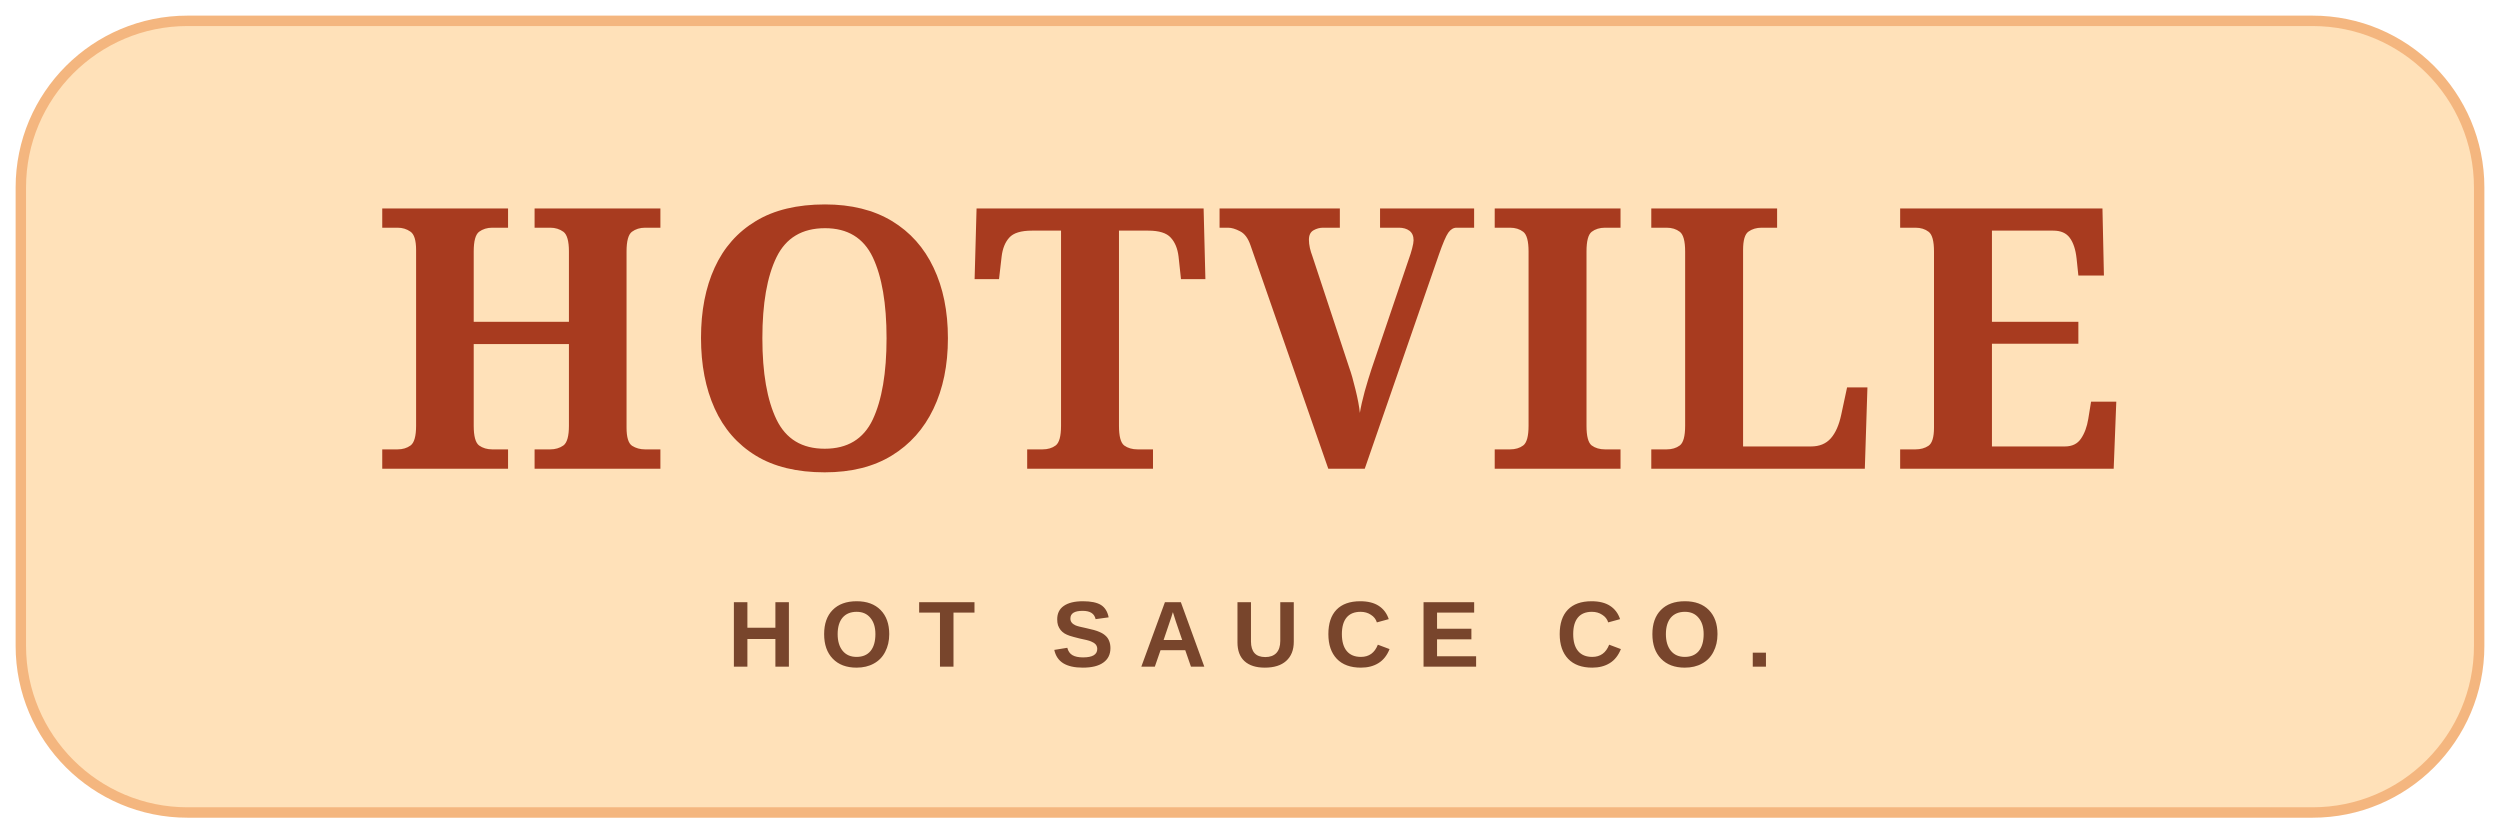
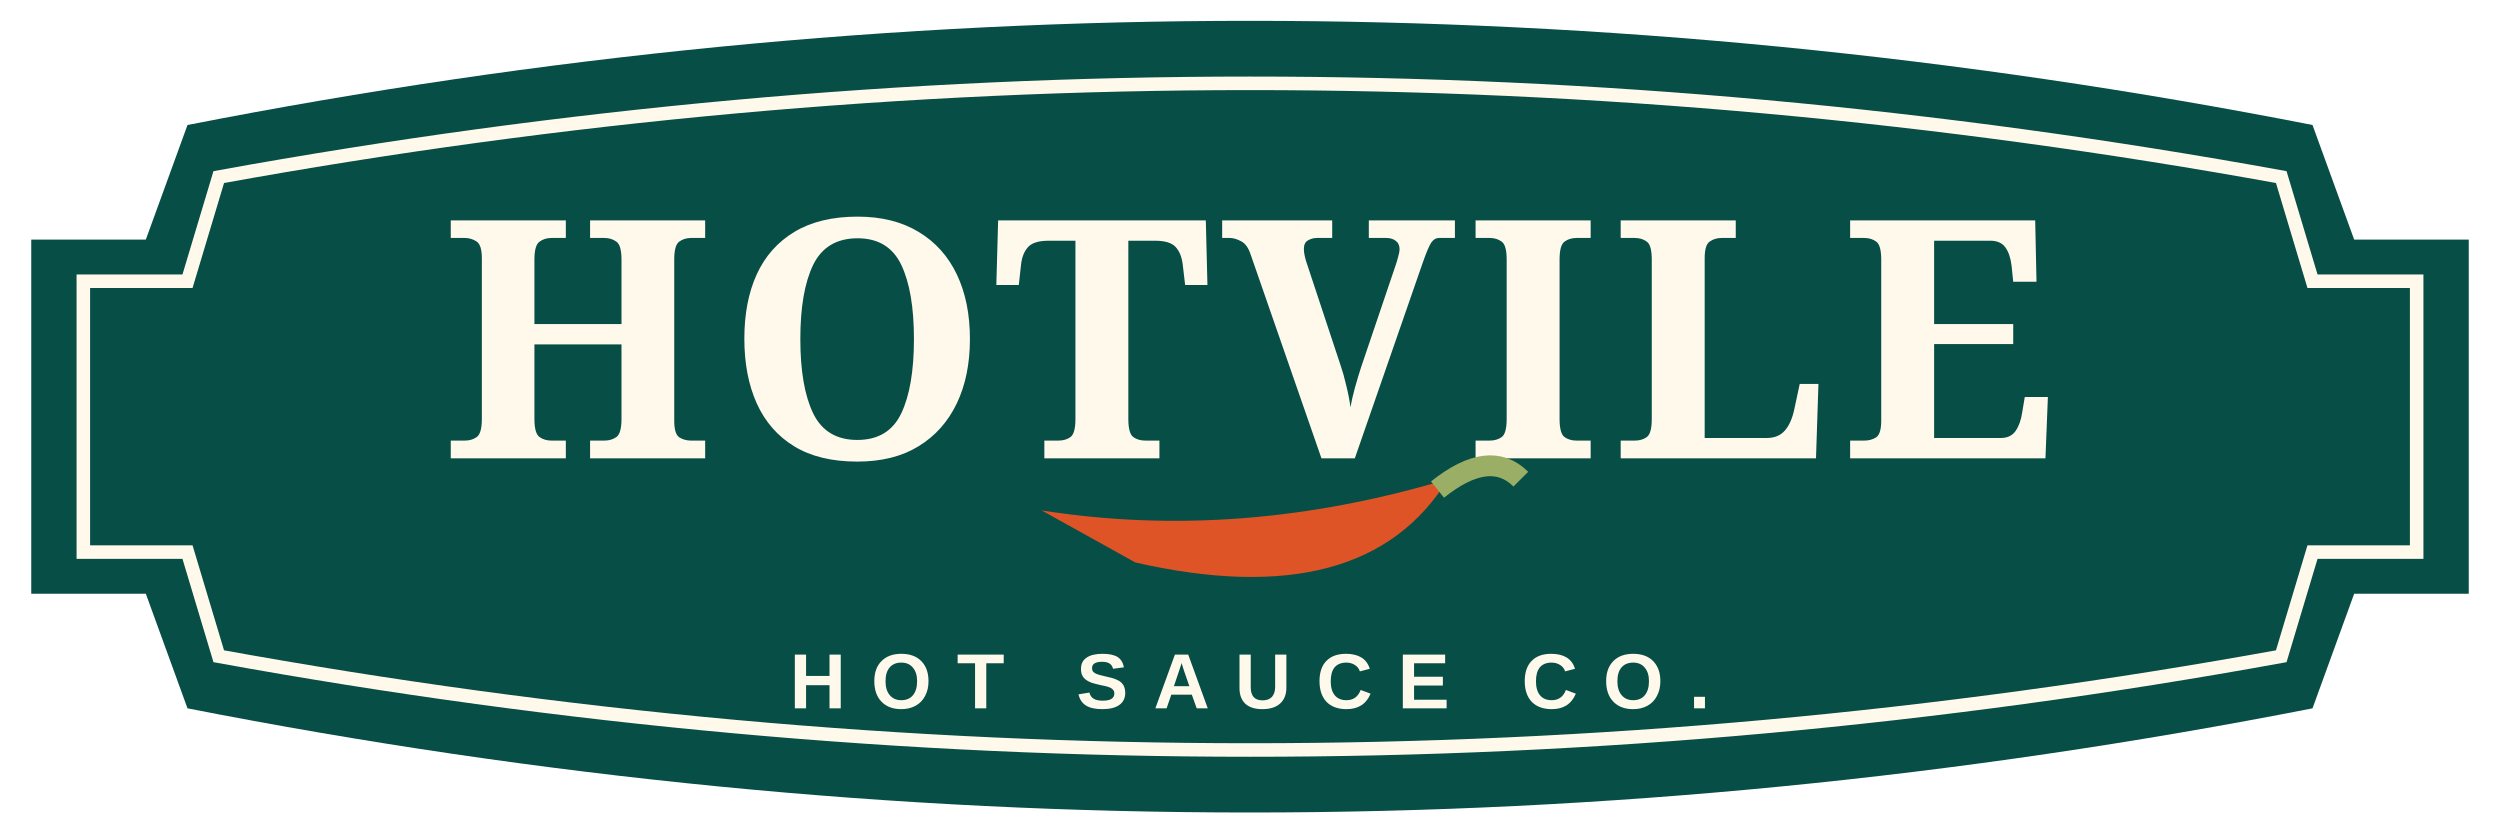
<svg xmlns="http://www.w3.org/2000/svg" width="240" height="80" viewBox="0 0 240 80" role="img" aria-label="HotVile Hot Sauce Co.">
-   <rect x="2" y="2" width="236" height="76" rx="16" fill="#FFE1B9" stroke="#F4B67F" />
-   <text x="120" y="45" text-anchor="middle" fill="#A83B1F" font-family="Georgia,serif" font-size="35" font-weight="700" letter-spacing="1">HOTVILE</text>
-   <text x="120" y="64" text-anchor="middle" fill="#78452C" font-family="Arial,sans-serif" font-size="9" font-weight="600" letter-spacing="2.4">HOT SAUCE CO.</text>
+   <path d="M18 12Q120-8 222 12L226 23H237V57H226L222 68Q120 88 18 68L14 57H3V23H14Z" fill="#064E46" />
+   <path d="M21 17Q120-1 219 17L222 27H232V53H222L219 63Q120 81 21 63L18 53H8V27H18Z" fill="none" stroke="#FFF9EB" stroke-width="1.3" />
+   <text x="120" y="44" text-anchor="middle" fill="#FFF9EB" font-family="Georgia,serif" font-size="32" font-weight="700" letter-spacing="1.1">HOTVILE</text>
+   <path d="M100 49Q119 52 139 46Q131 59 109 54Z" fill="#DF5426" />
+   <path d="M138 47Q143 43 146 46" fill="none" stroke="#9AAE66" stroke-width="2" />
+   <text x="120" y="68" text-anchor="middle" fill="#FFF9EB" font-family="Arial,sans-serif" font-size="7.5" font-weight="600" letter-spacing="2.4">HOT SAUCE CO.</text>
</svg>
